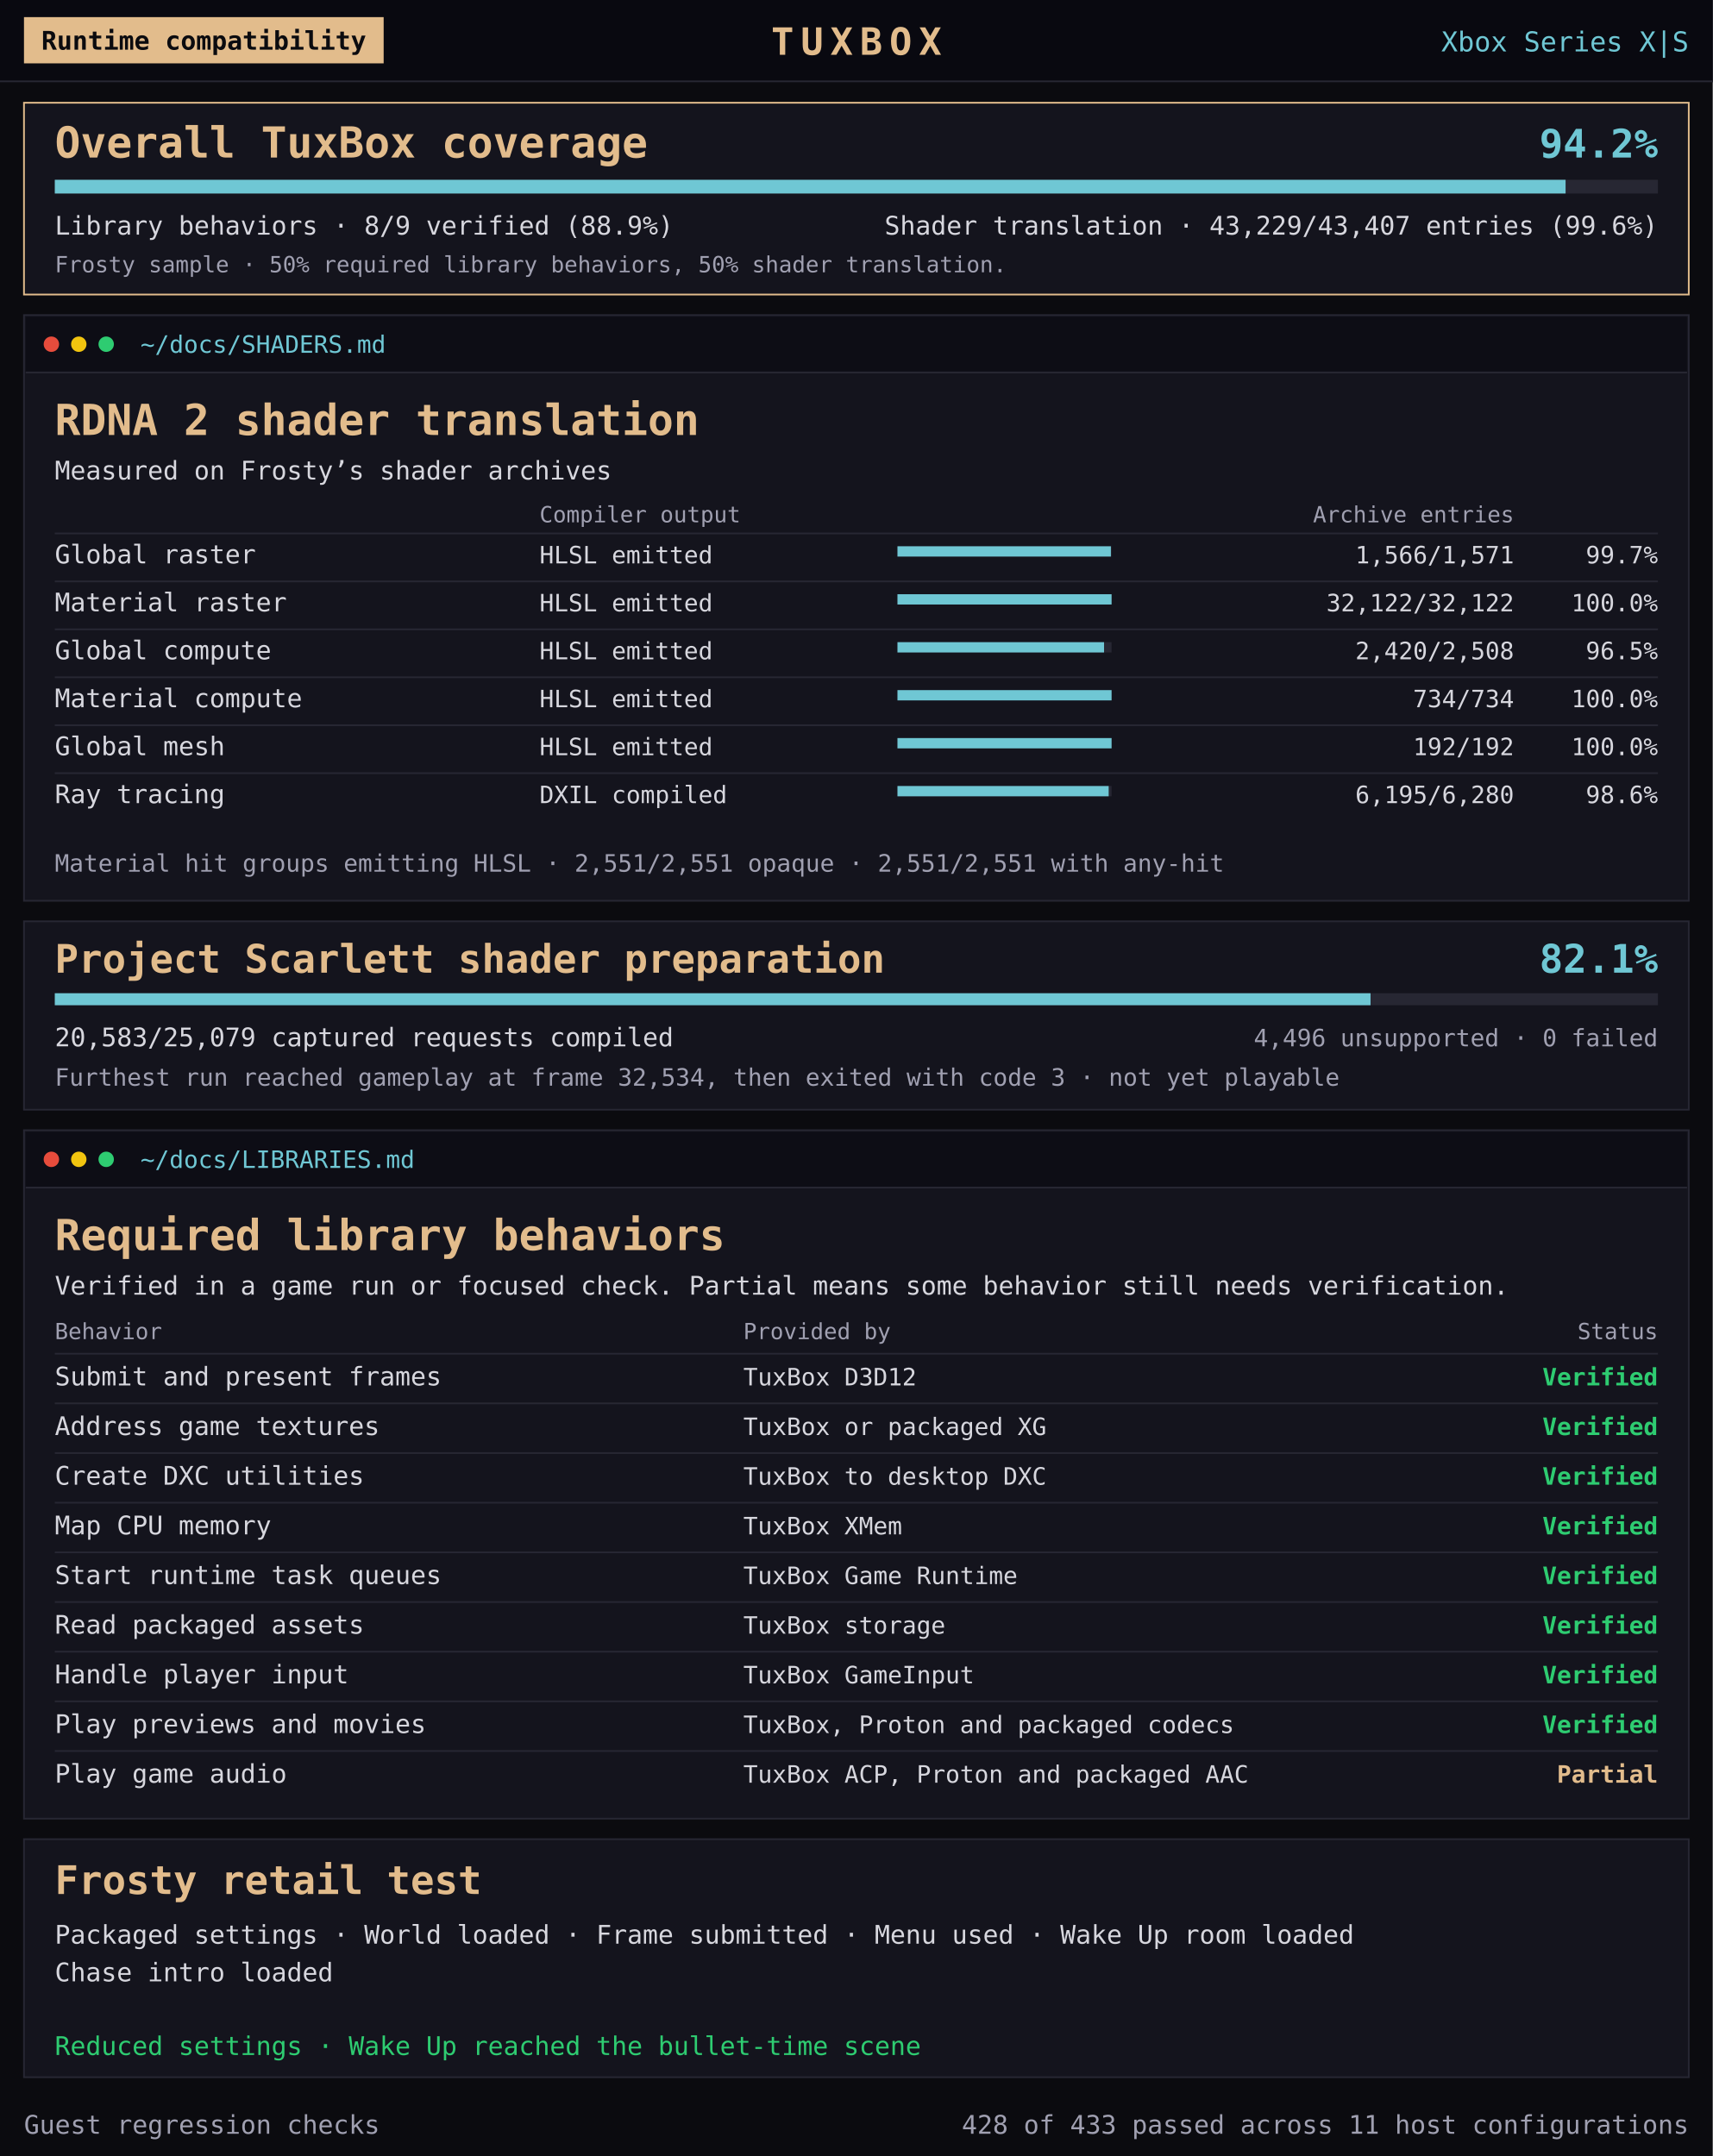
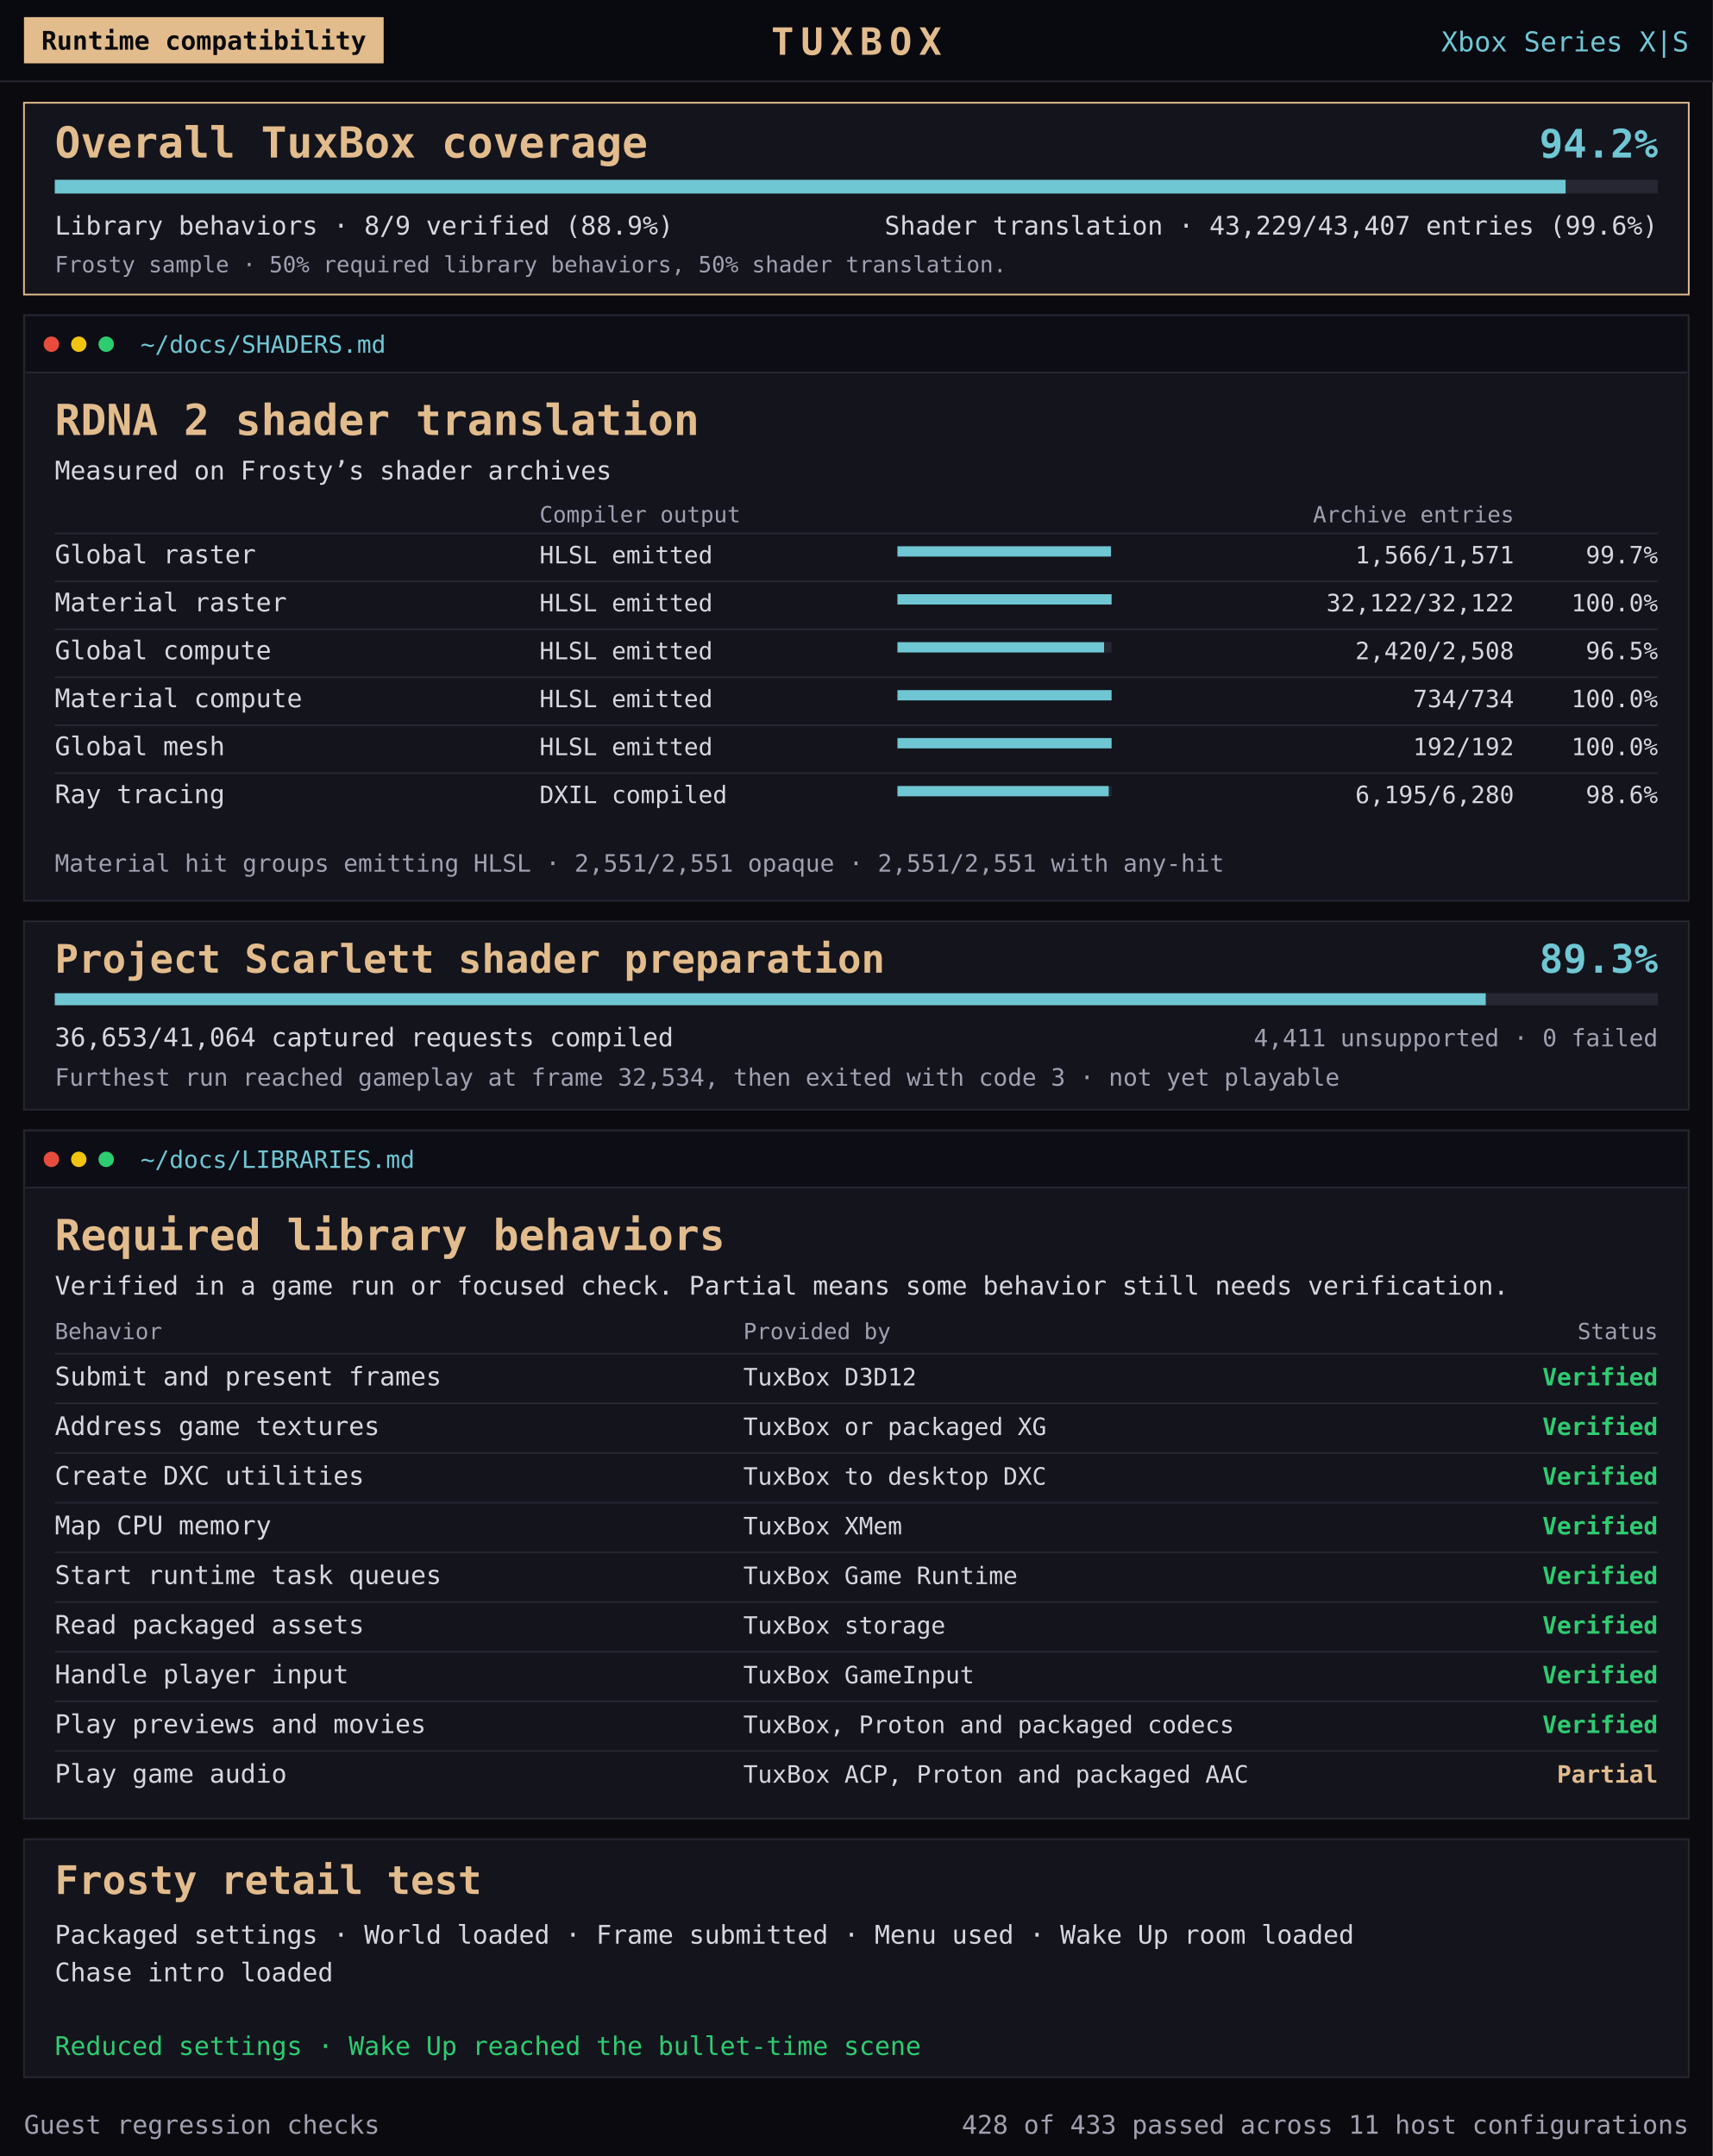
<svg xmlns="http://www.w3.org/2000/svg" role="img" font-family="'Terminess Nerd Font Mono', 'DejaVu Sans Mono', Consolas, monospace" aria-labelledby="map-title map-description" viewBox="0 0 1000 1259" width="1000" height="1259">
  <rect x="0" y="0" width="1000" height="1259" fill="#0b0b0f" />
  <rect x="0" y="0" width="1000" height="48" fill="#090910" />
  <rect x="0" y="47" width="1000" height="1" fill="#272733" />
  <rect x="14" y="10" width="210" height="27" fill="#e2bc8c" />
  <text x="119" y="29" fill="#0b0b0f" font-size="15" text-anchor="middle" font-weight="bold">Runtime compatibility</text>
  <text x="500" y="32" fill="#e2bc8c" font-size="22" text-anchor="middle" font-weight="bold" letter-spacing="4">TUXBOX</text>
  <text x="986" y="30" fill="#6fc7d4" font-size="16" text-anchor="end" font-weight="normal">Xbox Series X|S</text>
  <g transform="translate(14 60)">
    <rect x="0" y="0" width="972" height="112" fill="#14141d" stroke="#e2bc8c" />
    <text x="18" y="32" fill="#e2bc8c" font-size="25" text-anchor="start" font-weight="bold">Overall TuxBox coverage</text>
    <text x="954" y="32" fill="#6fc7d4" font-size="23" text-anchor="end" font-weight="bold">94.2%</text>
    <rect x="18" y="45" width="936" height="8" fill="#272733" />
    <rect x="18" y="45" width="882.081" height="8" fill="#6fc7d4" />
    <text x="18" y="77" fill="#d7d7de" font-size="15" text-anchor="start" font-weight="normal">Library behaviors · 8/9 verified (88.9%)</text>
    <text x="954" y="77" fill="#d7d7de" font-size="15" text-anchor="end" font-weight="normal">Shader translation · 43,229/43,407 entries (99.6%)</text>
    <text x="18" y="99" fill="#a0a0b1" font-size="13" text-anchor="start" font-weight="normal">Frosty sample · 50% required library behaviors, 50% shader translation.</text>
  </g>
  <g transform="translate(14 184)">
    <rect x="0" y="0" width="972" height="342" fill="#14141d" stroke="#272733" stroke-width="1" />
    <rect x="1" y="1" width="970" height="32" fill="#0d0d15" />
    <rect x="1" y="33" width="970" height="1" fill="#272733" />
    <circle cx="16" cy="17" r="4.5" fill="#e74c3c" />
    <circle cx="32" cy="17" r="4.5" fill="#f1c40f" />
    <circle cx="48" cy="17" r="4.5" fill="#2ecc71" />
    <text x="68" y="22" fill="#6fc7d4" font-size="14" text-anchor="start" font-weight="normal">~/docs/SHADERS.md</text>
    <text x="18" y="70" fill="#e2bc8c" font-size="25" text-anchor="start" font-weight="bold">RDNA 2 shader translation</text>
    <text x="18" y="96" fill="#d7d7de" font-size="15" text-anchor="start" font-weight="normal">Measured on Frosty’s shader archives</text>
    <text x="301" y="121" fill="#a0a0b1" font-size="13" text-anchor="start" font-weight="normal">Compiler output</text>
    <text x="870" y="121" fill="#a0a0b1" font-size="13" text-anchor="end" font-weight="normal">Archive entries</text>
    <g>
      <rect x="18" y="127" width="936" height="1" fill="#272733" />
      <text x="18" y="145" fill="#d7d7de" font-size="15" text-anchor="start" font-weight="normal">Global raster</text>
      <text x="301" y="145" fill="#d7d7de" font-size="14" text-anchor="start" font-weight="normal">HLSL emitted</text>
      <rect x="510" y="135" width="125" height="6" fill="#272733" />
      <rect x="510" y="135" width="124.602" height="6" fill="#6fc7d4" />
      <text x="870" y="145" fill="#d7d7de" font-size="14" text-anchor="end" font-weight="normal">1,566/1,571</text>
      <text x="954" y="145" fill="#d7d7de" font-size="14" text-anchor="end" font-weight="normal">99.7%</text>
    </g>
    <g>
      <rect x="18" y="155" width="936" height="1" fill="#272733" />
      <text x="18" y="173" fill="#d7d7de" font-size="15" text-anchor="start" font-weight="normal">Material raster</text>
      <text x="301" y="173" fill="#d7d7de" font-size="14" text-anchor="start" font-weight="normal">HLSL emitted</text>
      <rect x="510" y="163" width="125" height="6" fill="#272733" />
      <rect x="510" y="163" width="125.0" height="6" fill="#6fc7d4" />
      <text x="870" y="173" fill="#d7d7de" font-size="14" text-anchor="end" font-weight="normal">32,122/32,122</text>
      <text x="954" y="173" fill="#d7d7de" font-size="14" text-anchor="end" font-weight="normal">100.0%</text>
    </g>
    <g>
      <rect x="18" y="183" width="936" height="1" fill="#272733" />
      <text x="18" y="201" fill="#d7d7de" font-size="15" text-anchor="start" font-weight="normal">Global compute</text>
      <text x="301" y="201" fill="#d7d7de" font-size="14" text-anchor="start" font-weight="normal">HLSL emitted</text>
      <rect x="510" y="191" width="125" height="6" fill="#272733" />
      <rect x="510" y="191" width="120.614" height="6" fill="#6fc7d4" />
      <text x="870" y="201" fill="#d7d7de" font-size="14" text-anchor="end" font-weight="normal">2,420/2,508</text>
      <text x="954" y="201" fill="#d7d7de" font-size="14" text-anchor="end" font-weight="normal">96.5%</text>
    </g>
    <g>
      <rect x="18" y="211" width="936" height="1" fill="#272733" />
      <text x="18" y="229" fill="#d7d7de" font-size="15" text-anchor="start" font-weight="normal">Material compute</text>
      <text x="301" y="229" fill="#d7d7de" font-size="14" text-anchor="start" font-weight="normal">HLSL emitted</text>
      <rect x="510" y="219" width="125" height="6" fill="#272733" />
      <rect x="510" y="219" width="125.0" height="6" fill="#6fc7d4" />
      <text x="870" y="229" fill="#d7d7de" font-size="14" text-anchor="end" font-weight="normal">734/734</text>
      <text x="954" y="229" fill="#d7d7de" font-size="14" text-anchor="end" font-weight="normal">100.0%</text>
    </g>
    <g>
      <rect x="18" y="239" width="936" height="1" fill="#272733" />
      <text x="18" y="257" fill="#d7d7de" font-size="15" text-anchor="start" font-weight="normal">Global mesh</text>
      <text x="301" y="257" fill="#d7d7de" font-size="14" text-anchor="start" font-weight="normal">HLSL emitted</text>
      <rect x="510" y="247" width="125" height="6" fill="#272733" />
      <rect x="510" y="247" width="125.0" height="6" fill="#6fc7d4" />
      <text x="870" y="257" fill="#d7d7de" font-size="14" text-anchor="end" font-weight="normal">192/192</text>
      <text x="954" y="257" fill="#d7d7de" font-size="14" text-anchor="end" font-weight="normal">100.0%</text>
    </g>
    <g>
      <rect x="18" y="267" width="936" height="1" fill="#272733" />
      <text x="18" y="285" fill="#d7d7de" font-size="15" text-anchor="start" font-weight="normal">Ray tracing</text>
      <text x="301" y="285" fill="#d7d7de" font-size="14" text-anchor="start" font-weight="normal">DXIL compiled</text>
      <rect x="510" y="275" width="125" height="6" fill="#272733" />
      <rect x="510" y="275" width="123.308" height="6" fill="#6fc7d4" />
      <text x="870" y="285" fill="#d7d7de" font-size="14" text-anchor="end" font-weight="normal">6,195/6,280</text>
      <text x="954" y="285" fill="#d7d7de" font-size="14" text-anchor="end" font-weight="normal">98.6%</text>
    </g>
    <text x="18" y="325" fill="#a0a0b1" font-size="14" text-anchor="start" font-weight="normal">Material hit groups emitting HLSL · 2,551/2,551 opaque · 2,551/2,551 with any-hit</text>
  </g>
  <g transform="translate(14 538)">
    <rect x="0" y="0" width="972" height="110" fill="#14141d" stroke="#272733" />
    <text x="18" y="30" fill="#e2bc8c" font-size="23" text-anchor="start" font-weight="bold">Project Scarlett shader preparation</text>
-     <text x="954" y="30" fill="#6fc7d4" font-size="23" text-anchor="end" font-weight="bold">82.1%</text>
+     <text x="954" y="30" fill="#6fc7d4" font-size="23" text-anchor="end" font-weight="bold">89.3%</text>
    <rect x="18" y="42" width="936" height="7" fill="#272733" />
-     <rect x="18" y="42" width="768.2" height="7" fill="#6fc7d4" />
-     <text x="18" y="73" fill="#d7d7de" font-size="15" text-anchor="start" font-weight="normal">20,583/25,079 captured requests compiled</text>
-     <text x="954" y="73" fill="#a0a0b1" font-size="14" text-anchor="end" font-weight="normal">4,496 unsupported · 0 failed</text>
+     <rect x="18" y="42" width="835.457" height="7" fill="#6fc7d4" />
+     <text x="18" y="73" fill="#d7d7de" font-size="15" text-anchor="start" font-weight="normal">36,653/41,064 captured requests compiled</text>
+     <text x="954" y="73" fill="#a0a0b1" font-size="14" text-anchor="end" font-weight="normal">4,411 unsupported · 0 failed</text>
    <text x="18" y="96" fill="#a0a0b1" font-size="14" text-anchor="start" font-weight="normal">Furthest run reached gameplay at frame 32,534, then exited with code 3 · not yet playable</text>
  </g>
  <g transform="translate(14 660)">
    <rect x="0" y="0" width="972" height="402" fill="#14141d" stroke="#272733" stroke-width="1" />
    <rect x="1" y="1" width="970" height="32" fill="#0d0d15" />
    <rect x="1" y="33" width="970" height="1" fill="#272733" />
    <circle cx="16" cy="17" r="4.5" fill="#e74c3c" />
    <circle cx="32" cy="17" r="4.5" fill="#f1c40f" />
    <circle cx="48" cy="17" r="4.5" fill="#2ecc71" />
    <text x="68" y="22" fill="#6fc7d4" font-size="14" text-anchor="start" font-weight="normal">~/docs/LIBRARIES.md</text>
    <text x="18" y="70" fill="#e2bc8c" font-size="25" text-anchor="start" font-weight="bold">Required library behaviors</text>
    <text x="18" y="96" fill="#d7d7de" font-size="15" text-anchor="start" font-weight="normal">Verified in a game run or focused check. Partial means some behavior still needs verification.</text>
    <text x="18" y="122" fill="#a0a0b1" font-size="13" text-anchor="start" font-weight="normal">Behavior</text>
    <text x="420" y="122" fill="#a0a0b1" font-size="13" text-anchor="start" font-weight="normal">Provided by</text>
    <text x="954" y="122" fill="#a0a0b1" font-size="13" text-anchor="end" font-weight="normal">Status</text>
    <g>
      <rect x="18" y="130" width="936" height="1" fill="#272733" />
      <text x="18" y="149" fill="#d7d7de" font-size="15" text-anchor="start" font-weight="normal">Submit and present frames</text>
      <text x="420" y="149" fill="#d7d7de" font-size="14" text-anchor="start" font-weight="normal">TuxBox D3D12</text>
      <text x="954" y="149" fill="#2ecc71" font-size="14" text-anchor="end" font-weight="bold">Verified</text>
    </g>
    <g>
      <rect x="18" y="159" width="936" height="1" fill="#272733" />
      <text x="18" y="178" fill="#d7d7de" font-size="15" text-anchor="start" font-weight="normal">Address game textures</text>
      <text x="420" y="178" fill="#d7d7de" font-size="14" text-anchor="start" font-weight="normal">TuxBox or packaged XG</text>
      <text x="954" y="178" fill="#2ecc71" font-size="14" text-anchor="end" font-weight="bold">Verified</text>
    </g>
    <g>
      <rect x="18" y="188" width="936" height="1" fill="#272733" />
      <text x="18" y="207" fill="#d7d7de" font-size="15" text-anchor="start" font-weight="normal">Create DXC utilities</text>
      <text x="420" y="207" fill="#d7d7de" font-size="14" text-anchor="start" font-weight="normal">TuxBox to desktop DXC</text>
      <text x="954" y="207" fill="#2ecc71" font-size="14" text-anchor="end" font-weight="bold">Verified</text>
    </g>
    <g>
      <rect x="18" y="217" width="936" height="1" fill="#272733" />
      <text x="18" y="236" fill="#d7d7de" font-size="15" text-anchor="start" font-weight="normal">Map CPU memory</text>
      <text x="420" y="236" fill="#d7d7de" font-size="14" text-anchor="start" font-weight="normal">TuxBox XMem</text>
      <text x="954" y="236" fill="#2ecc71" font-size="14" text-anchor="end" font-weight="bold">Verified</text>
    </g>
    <g>
      <rect x="18" y="246" width="936" height="1" fill="#272733" />
      <text x="18" y="265" fill="#d7d7de" font-size="15" text-anchor="start" font-weight="normal">Start runtime task queues</text>
      <text x="420" y="265" fill="#d7d7de" font-size="14" text-anchor="start" font-weight="normal">TuxBox Game Runtime</text>
      <text x="954" y="265" fill="#2ecc71" font-size="14" text-anchor="end" font-weight="bold">Verified</text>
    </g>
    <g>
      <rect x="18" y="275" width="936" height="1" fill="#272733" />
      <text x="18" y="294" fill="#d7d7de" font-size="15" text-anchor="start" font-weight="normal">Read packaged assets</text>
      <text x="420" y="294" fill="#d7d7de" font-size="14" text-anchor="start" font-weight="normal">TuxBox storage</text>
      <text x="954" y="294" fill="#2ecc71" font-size="14" text-anchor="end" font-weight="bold">Verified</text>
    </g>
    <g>
      <rect x="18" y="304" width="936" height="1" fill="#272733" />
      <text x="18" y="323" fill="#d7d7de" font-size="15" text-anchor="start" font-weight="normal">Handle player input</text>
      <text x="420" y="323" fill="#d7d7de" font-size="14" text-anchor="start" font-weight="normal">TuxBox GameInput</text>
      <text x="954" y="323" fill="#2ecc71" font-size="14" text-anchor="end" font-weight="bold">Verified</text>
    </g>
    <g>
      <rect x="18" y="333" width="936" height="1" fill="#272733" />
      <text x="18" y="352" fill="#d7d7de" font-size="15" text-anchor="start" font-weight="normal">Play previews and movies</text>
      <text x="420" y="352" fill="#d7d7de" font-size="14" text-anchor="start" font-weight="normal">TuxBox, Proton and packaged codecs</text>
      <text x="954" y="352" fill="#2ecc71" font-size="14" text-anchor="end" font-weight="bold">Verified</text>
    </g>
    <g>
      <rect x="18" y="362" width="936" height="1" fill="#272733" />
      <text x="18" y="381" fill="#d7d7de" font-size="15" text-anchor="start" font-weight="normal">Play game audio</text>
      <text x="420" y="381" fill="#d7d7de" font-size="14" text-anchor="start" font-weight="normal">TuxBox ACP, Proton and packaged AAC</text>
      <text x="954" y="381" fill="#e2bc8c" font-size="14" text-anchor="end" font-weight="bold">Partial</text>
    </g>
  </g>
  <g transform="translate(14 1074)">
    <rect x="0" y="0" width="972" height="139" fill="#14141d" stroke="#272733" />
    <text x="18" y="32" fill="#e2bc8c" font-size="23" text-anchor="start" font-weight="bold">Frosty retail test</text>
    <text x="18" y="61" fill="#d7d7de" font-size="15" text-anchor="start" font-weight="normal">Packaged settings · World loaded · Frame submitted · Menu used · Wake Up room loaded</text>
    <text x="18" y="83" fill="#d7d7de" font-size="15" text-anchor="start" font-weight="normal">Chase intro loaded</text>
    <text x="18" y="126" fill="#2ecc71" font-size="15" text-anchor="start" font-weight="normal">Reduced settings · Wake Up reached the bullet-time scene</text>
  </g>
  <g transform="translate(14 1225)">
    <text x="0" y="21" fill="#a0a0b1" font-size="15" text-anchor="start" font-weight="normal">Guest regression checks</text>
    <text x="972" y="21" fill="#a0a0b1" font-size="15" text-anchor="end" font-weight="normal">428 of 433 passed across 11 host configurations</text>
  </g>
</svg>
